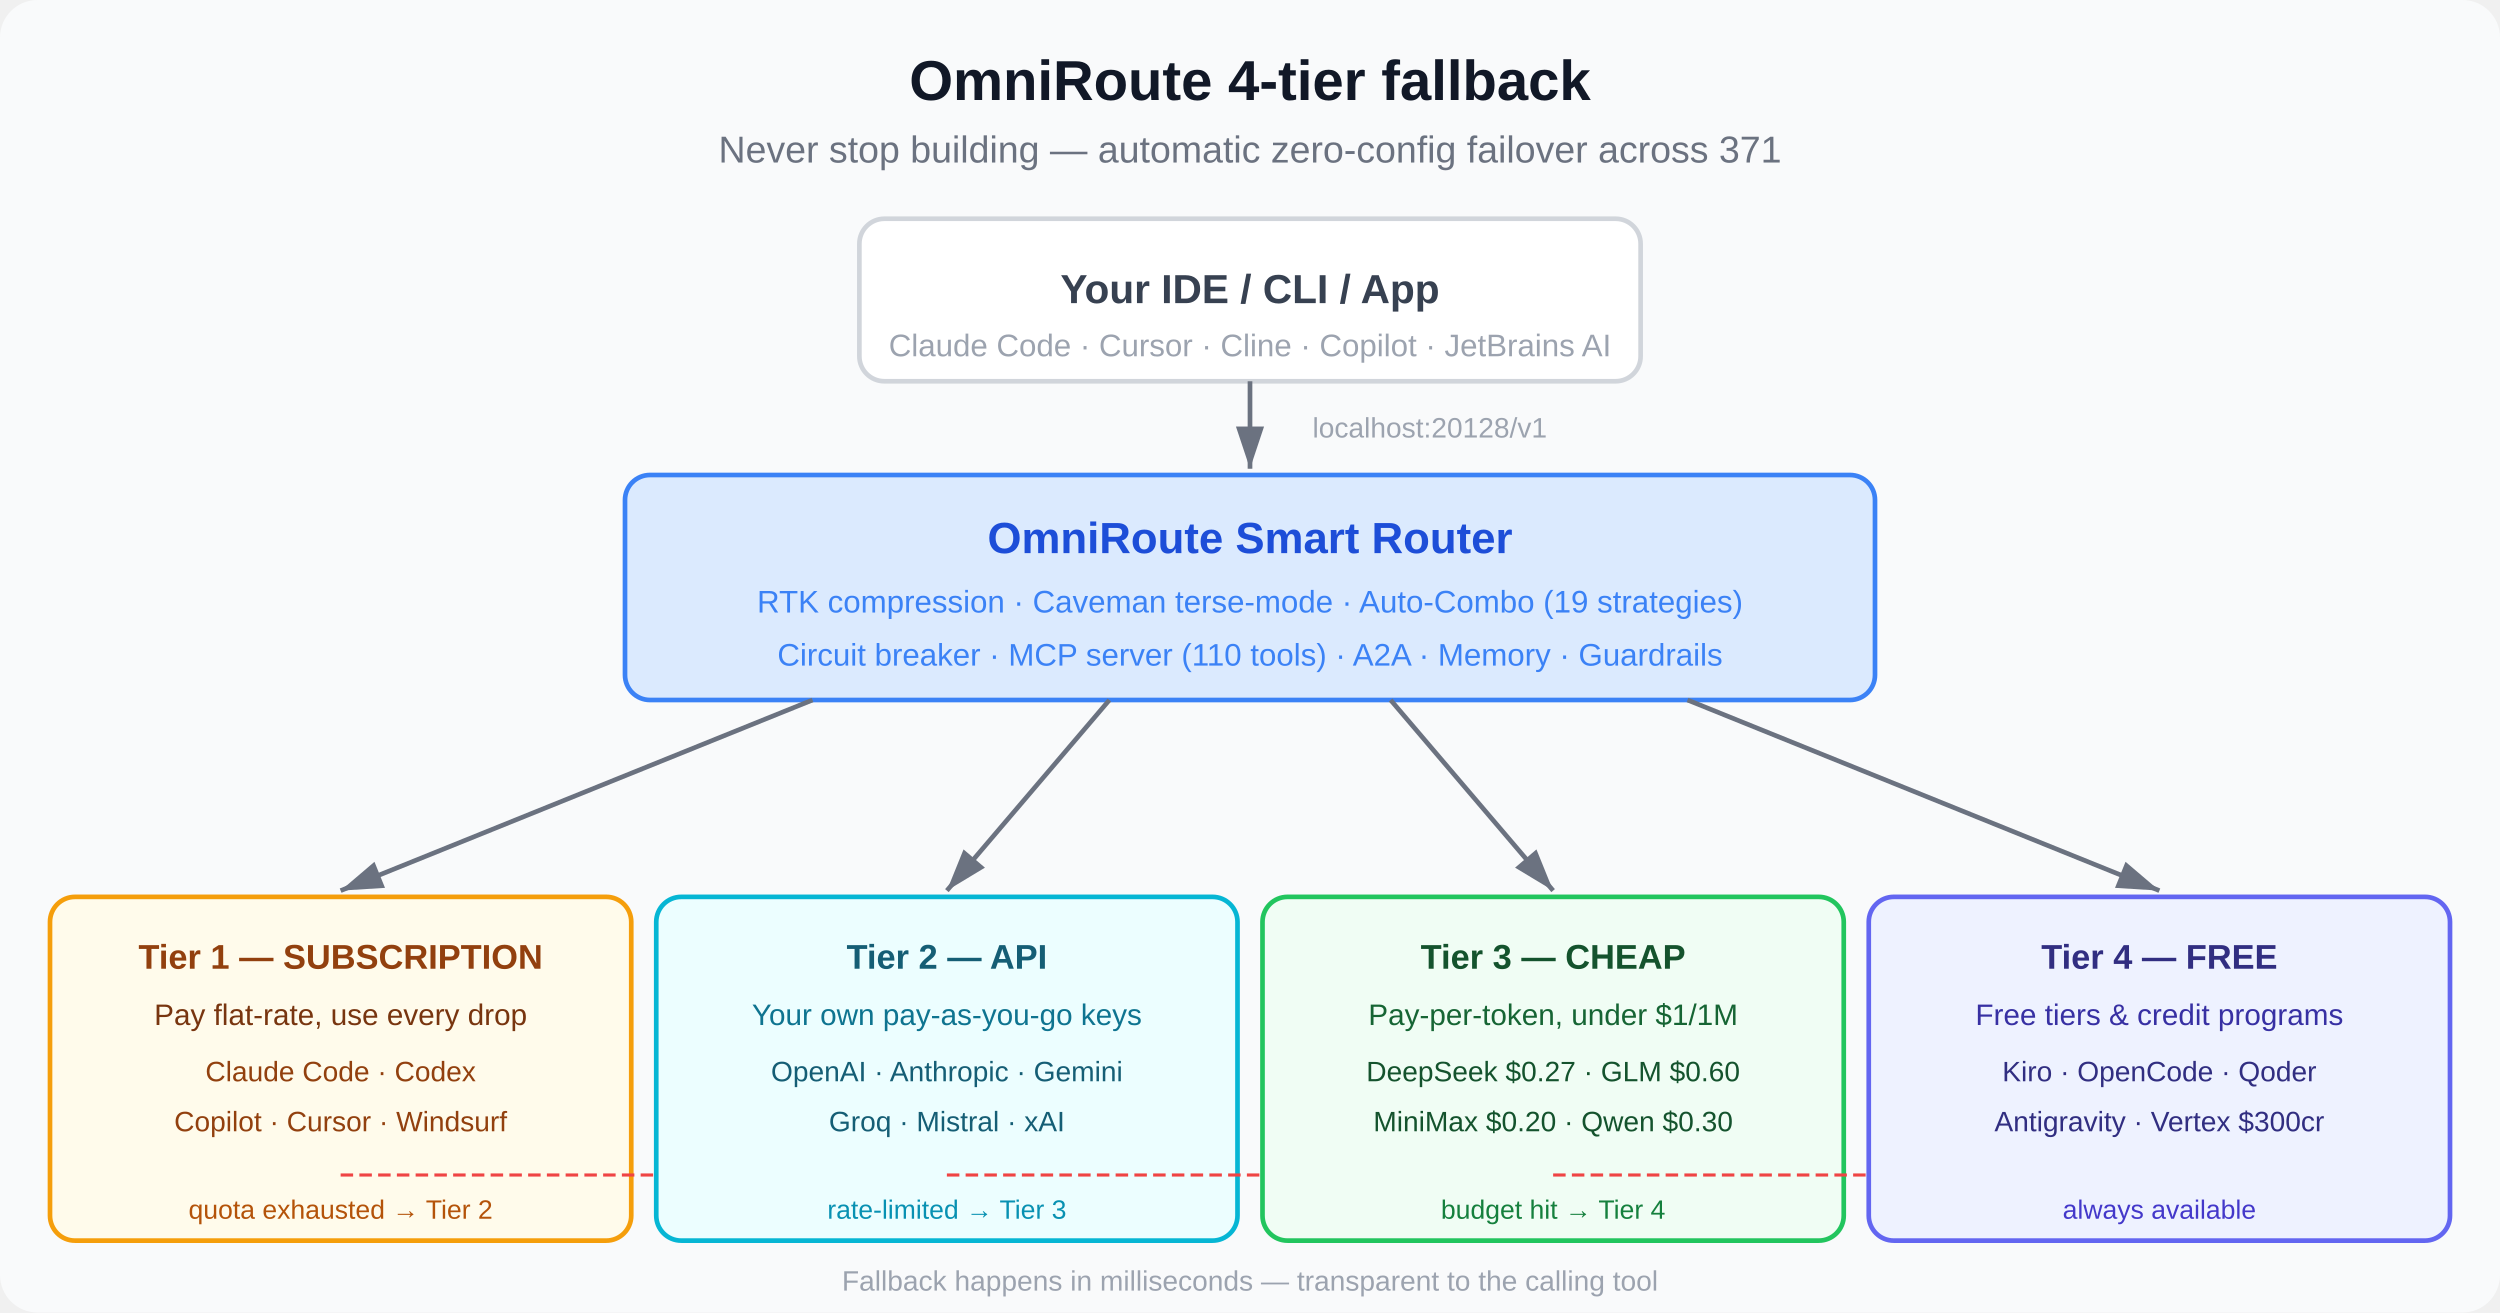
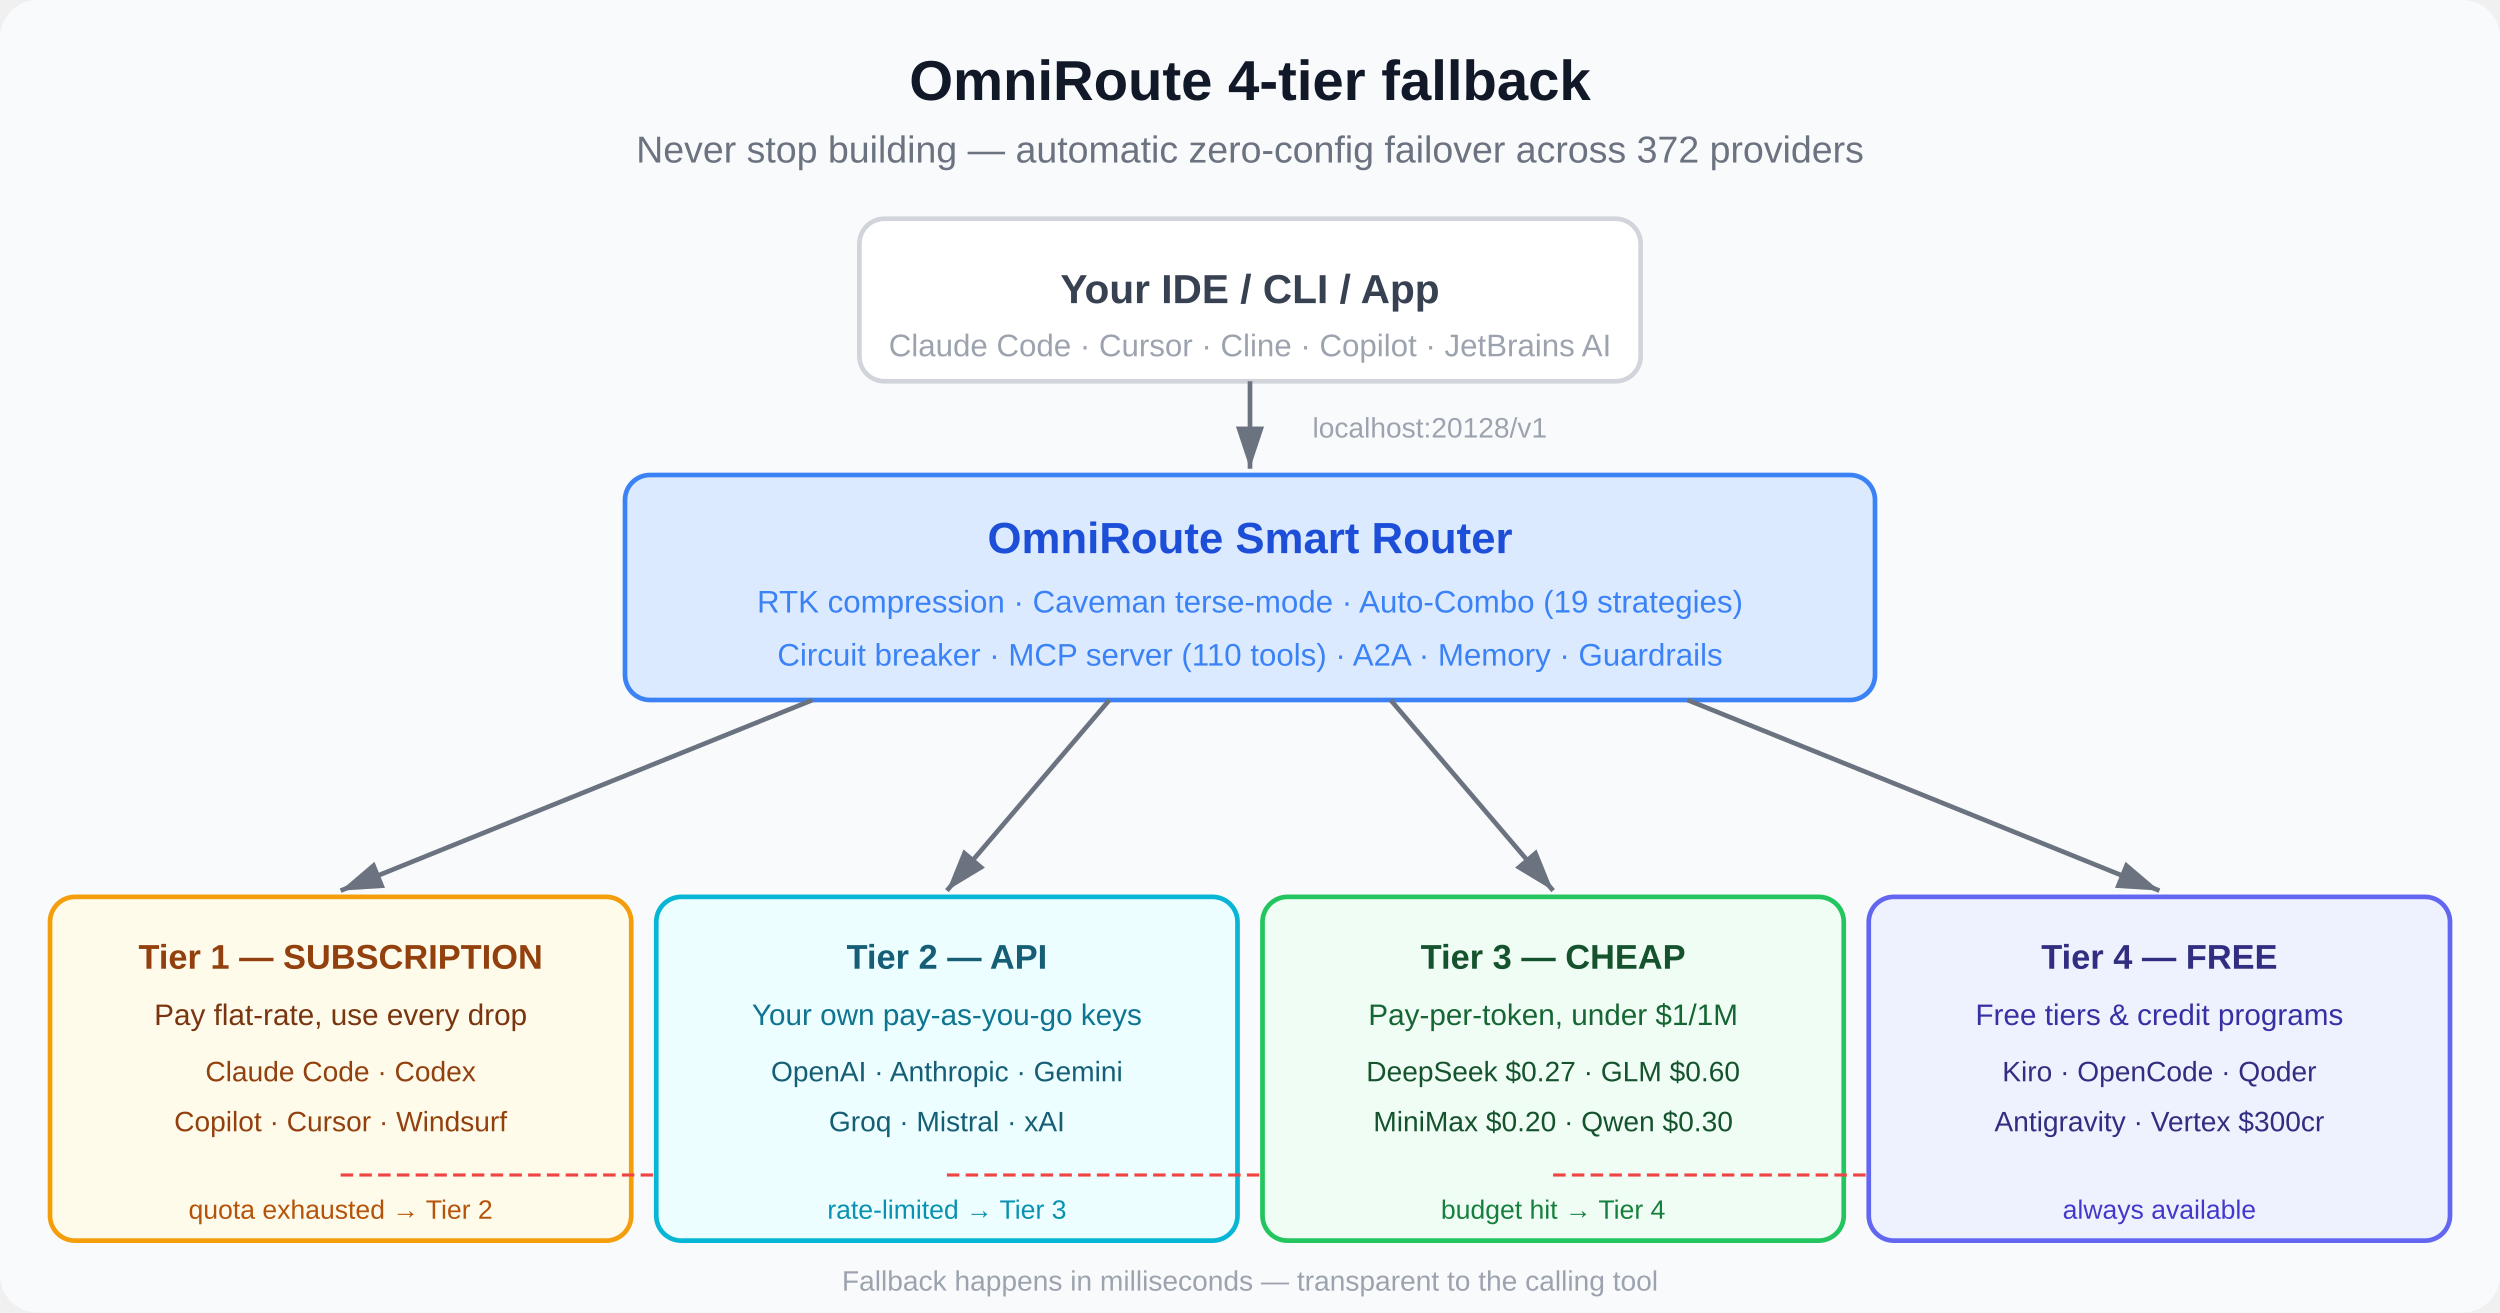
- <svg xmlns="http://www.w3.org/2000/svg" viewBox="0 0 800 420" font-family="system-ui, -apple-system, Segoe UI, Arial, Helvetica, sans-serif" role="img" aria-label="OmniRoute 4-tier fallback: your IDE or CLI calls one local endpoint and the OmniRoute Smart Router fails over across 371 in 4 tiers — Tier 1 Subscription, Tier 2 API, Tier 3 Cheap, Tier 4 Free.">
+ <svg xmlns="http://www.w3.org/2000/svg" viewBox="0 0 800 420" font-family="system-ui, -apple-system, Segoe UI, Arial, Helvetica, sans-serif" role="img" aria-label="OmniRoute 4-tier fallback: your IDE or CLI calls one local endpoint and the OmniRoute Smart Router fails over across 372 providers in 4 tiers — Tier 1 Subscription, Tier 2 API, Tier 3 Cheap, Tier 4 Free.">
  <defs>
    <marker id="arrow-light" markerWidth="10" markerHeight="10" refX="9" refY="3" orient="auto">
      <path d="M0,0 L0,6 L9,3 z" fill="#6b7280" />
    </marker>
    <marker id="arrow-fallback-light" markerWidth="10" markerHeight="10" refX="9" refY="3" orient="auto">
      <path d="M0,0 L0,6 L9,3 z" fill="#ef4444" />
    </marker>
  </defs>
  <rect width="800" height="420" fill="#f9fafb" rx="12" />
  <text x="400" y="32" text-anchor="middle" font-size="18" font-weight="700" fill="#111827">OmniRoute 4-tier fallback</text>
-   <text x="400" y="52" text-anchor="middle" font-size="12" fill="#6b7280">Never stop building — automatic zero-config failover across 371</text>
+   <text x="400" y="52" text-anchor="middle" font-size="12" fill="#6b7280">Never stop building — automatic zero-config failover across 372 providers</text>
  <rect x="275" y="70" width="250" height="52" rx="8" fill="#ffffff" stroke="#d1d5db" stroke-width="1.5" />
  <text x="400" y="97" text-anchor="middle" font-size="13" font-weight="600" fill="#374151">Your IDE / CLI / App</text>
  <text x="400" y="114" text-anchor="middle" font-size="10" fill="#9ca3af">Claude Code · Cursor · Cline · Copilot · JetBrains AI</text>
  <line x1="400" y1="122" x2="400" y2="150" stroke="#6b7280" stroke-width="1.5" marker-end="url(#arrow-light)" />
  <text x="420" y="140" font-size="9" fill="#9ca3af">localhost:20128/v1</text>
  <rect x="200" y="152" width="400" height="72" rx="8" fill="#dbeafe" stroke="#3b82f6" stroke-width="1.5" />
  <text x="400" y="177" text-anchor="middle" font-size="14" font-weight="700" fill="#1d4ed8">OmniRoute Smart Router</text>
  <text x="400" y="196" text-anchor="middle" font-size="10" fill="#3b82f6">RTK compression · Caveman terse-mode · Auto-Combo (19 strategies)</text>
  <text x="400" y="213" text-anchor="middle" font-size="10" fill="#3b82f6">Circuit breaker · MCP server (110 tools) · A2A · Memory · Guardrails</text>
  <line x1="260" y1="224" x2="109" y2="285" stroke="#6b7280" stroke-width="1.5" marker-end="url(#arrow-light)" />
  <line x1="355" y1="224" x2="303" y2="285" stroke="#6b7280" stroke-width="1.5" marker-end="url(#arrow-light)" />
  <line x1="445" y1="224" x2="497" y2="285" stroke="#6b7280" stroke-width="1.5" marker-end="url(#arrow-light)" />
  <line x1="540" y1="224" x2="691" y2="285" stroke="#6b7280" stroke-width="1.5" marker-end="url(#arrow-light)" />
  <rect x="16" y="287" width="186" height="110" rx="8" fill="#fffbeb" stroke="#f59e0b" stroke-width="1.5" />
  <text x="109" y="310" text-anchor="middle" font-size="11" font-weight="700" fill="#92400e">Tier 1 — SUBSCRIPTION</text>
  <text x="109" y="328" text-anchor="middle" font-size="9.5" fill="#78350f">Pay flat-rate, use every drop</text>
  <text x="109" y="346" text-anchor="middle" font-size="9" fill="#92400e">Claude Code · Codex</text>
  <text x="109" y="362" text-anchor="middle" font-size="9" fill="#92400e">Copilot · Cursor · Windsurf</text>
  <text x="109" y="390" text-anchor="middle" font-size="8.5" fill="#b45309">quota exhausted → Tier 2</text>
  <line x1="109" y1="376" x2="240" y2="376" stroke="#ef4444" stroke-width="1" stroke-dasharray="4,2" marker-end="url(#arrow-fallback-light)" />
  <rect x="210" y="287" width="186" height="110" rx="8" fill="#ecfeff" stroke="#06b6d4" stroke-width="1.5" />
  <text x="303" y="310" text-anchor="middle" font-size="11" font-weight="700" fill="#155e75">Tier 2 — API</text>
  <text x="303" y="328" text-anchor="middle" font-size="9.5" fill="#0e7490">Your own pay-as-you-go keys</text>
  <text x="303" y="346" text-anchor="middle" font-size="9" fill="#155e75">OpenAI · Anthropic · Gemini</text>
  <text x="303" y="362" text-anchor="middle" font-size="9" fill="#155e75">Groq · Mistral · xAI</text>
  <text x="303" y="390" text-anchor="middle" font-size="8.5" fill="#0891b2">rate-limited → Tier 3</text>
  <line x1="303" y1="376" x2="434" y2="376" stroke="#ef4444" stroke-width="1" stroke-dasharray="4,2" marker-end="url(#arrow-fallback-light)" />
  <rect x="404" y="287" width="186" height="110" rx="8" fill="#f0fdf4" stroke="#22c55e" stroke-width="1.5" />
  <text x="497" y="310" text-anchor="middle" font-size="11" font-weight="700" fill="#14532d">Tier 3 — CHEAP</text>
  <text x="497" y="328" text-anchor="middle" font-size="9.5" fill="#166534">Pay-per-token, under $1/1M</text>
  <text x="497" y="346" text-anchor="middle" font-size="9" fill="#14532d">DeepSeek $0.27 · GLM $0.60</text>
  <text x="497" y="362" text-anchor="middle" font-size="9" fill="#14532d">MiniMax $0.20 · Qwen $0.30</text>
  <text x="497" y="390" text-anchor="middle" font-size="8.5" fill="#15803d">budget hit → Tier 4</text>
  <line x1="497" y1="376" x2="628" y2="376" stroke="#ef4444" stroke-width="1" stroke-dasharray="4,2" marker-end="url(#arrow-fallback-light)" />
  <rect x="598" y="287" width="186" height="110" rx="8" fill="#eef2ff" stroke="#6366f1" stroke-width="1.5" />
  <text x="691" y="310" text-anchor="middle" font-size="11" font-weight="700" fill="#312e81">Tier 4 — FREE</text>
  <text x="691" y="328" text-anchor="middle" font-size="9.5" fill="#3730a3">Free tiers &amp; credit programs</text>
  <text x="691" y="346" text-anchor="middle" font-size="9" fill="#312e81">Kiro · OpenCode · Qoder</text>
  <text x="691" y="362" text-anchor="middle" font-size="9" fill="#312e81">Antigravity · Vertex $300cr</text>
  <text x="691" y="390" text-anchor="middle" font-size="8.5" fill="#4338ca">always available</text>
  <text x="400" y="413" text-anchor="middle" font-size="9" fill="#9ca3af">Fallback happens in milliseconds — transparent to the calling tool</text>
</svg>
